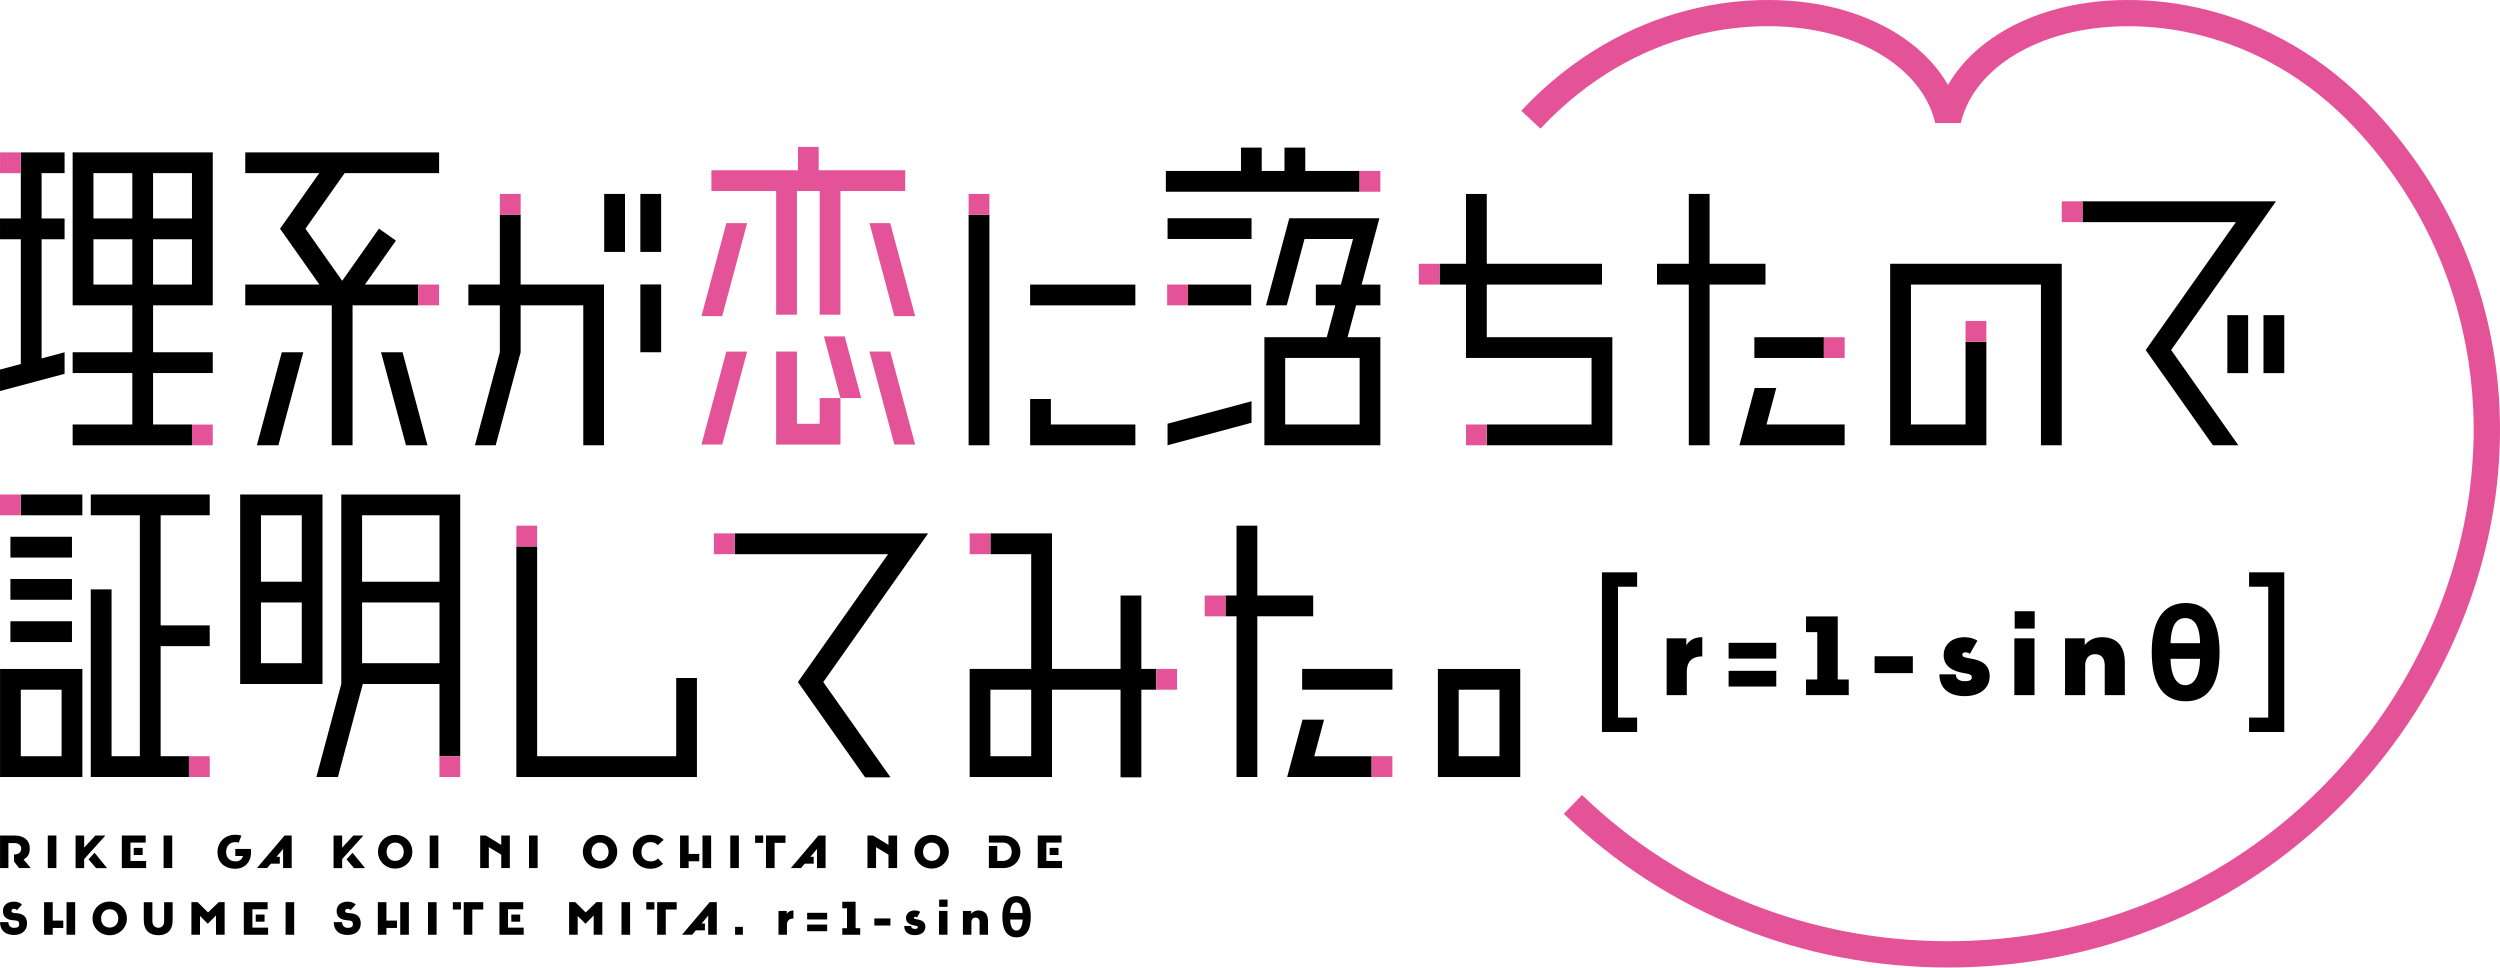
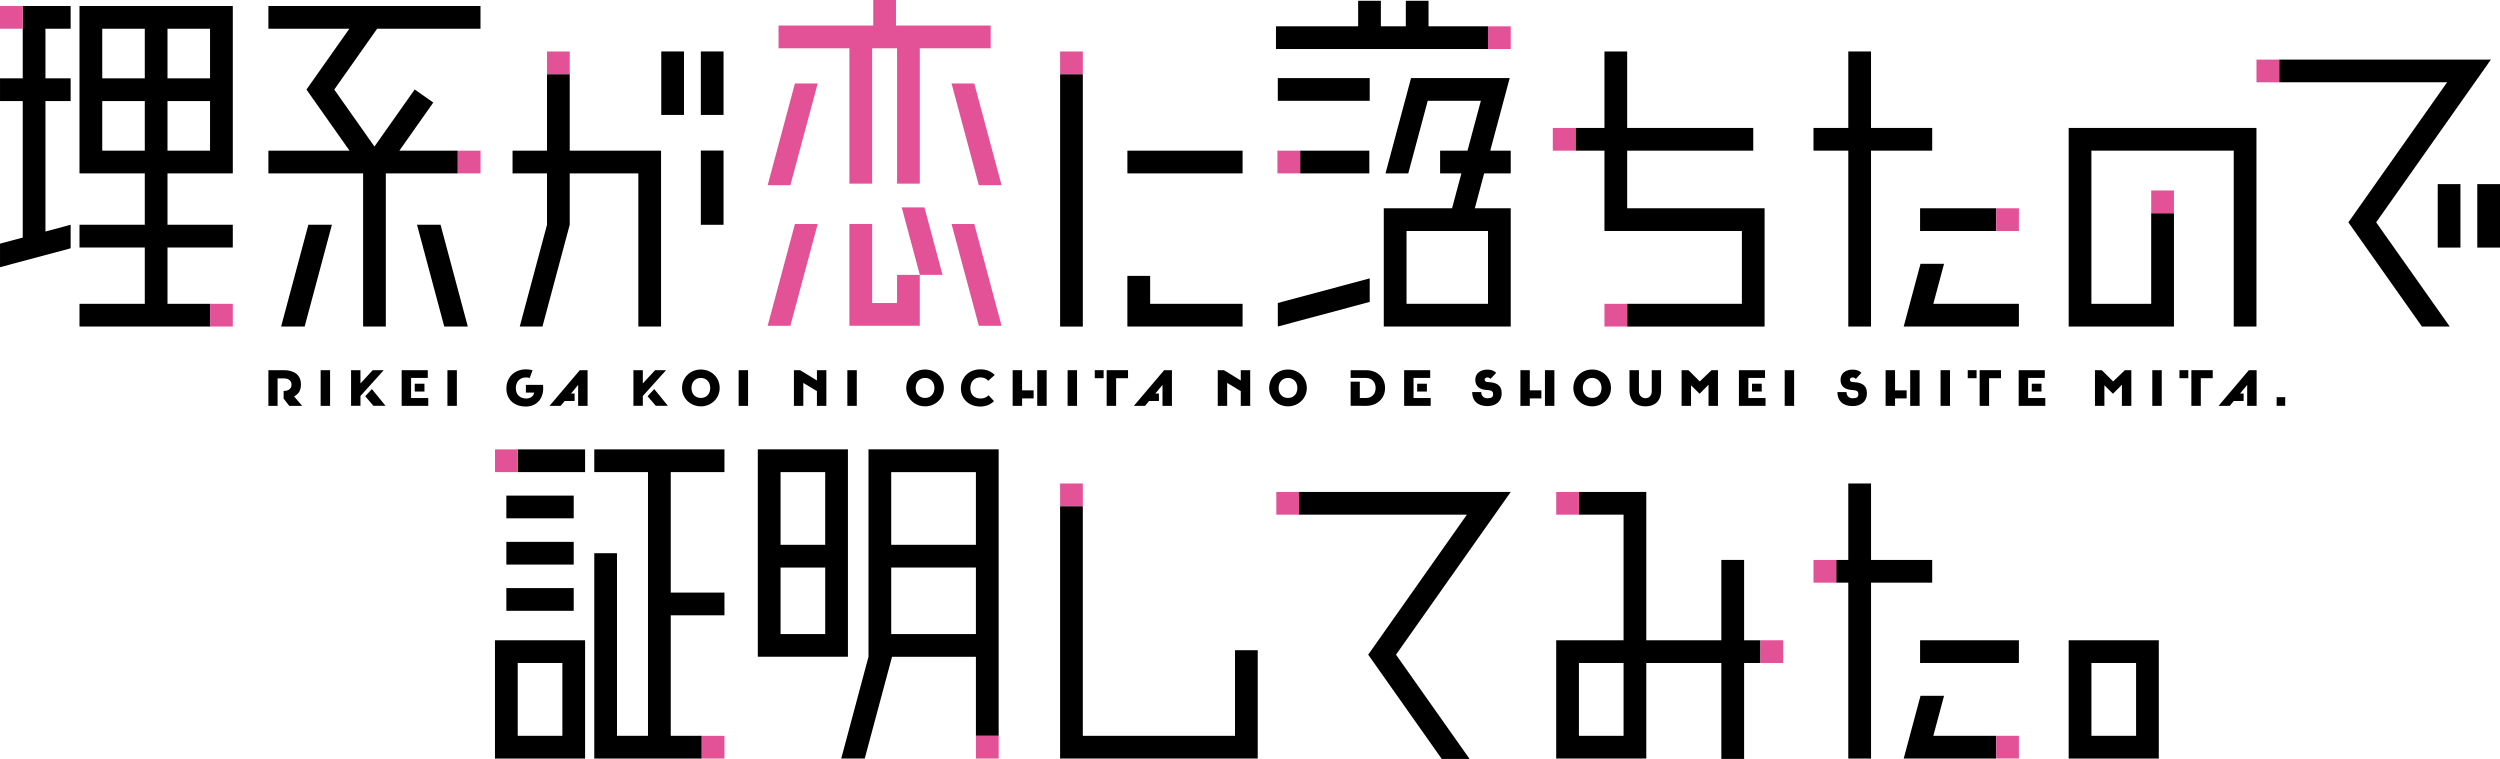
- <svg xmlns="http://www.w3.org/2000/svg" version="1.1" id="레이어_1" x="0px" y="0px" viewBox="0 0 720 278.631" enable-background="new 0 0 720 278.631" xml:space="preserve">
-   <path d="M0.012,240.625h4.145c2.777,0,4.422,1.395,4.422,3.685c0,1.645-0.592,2.579-1.803,3.224l2.106,2.474H5.499L4.026,248.1  v-2.027h0.132c1.29,0,1.948-0.711,1.948-1.671c0-0.869-0.645-1.606-1.948-1.606H2.42v7.212H0.012V240.625z" />
-   <rect x="13.765" y="240.626" width="2.474" height="9.383" />
-   <path d="M21.766,240.633h2.474v3.474l3.224-3.474h2.895l-6.119,6.777v2.606h-2.474V240.633z M25.491,247.489l1.75-1.895l3.593,4.422  h-3.172L25.491,247.489z" />
-   <path d="M35.084,240.626h6.869v2.04h-4.382v5.29h4.514v2.053h-7.001V240.626z M38.519,244.193h2.566v2.053h-2.566V244.193z" />
-   <rect x="47.112" y="240.626" width="2.487" height="9.383" />
-   <path d="M62.639,245.435c0-2.921,2.106-5.027,5.145-5.027c0.645,0,1.211,0.079,1.737,0.237l-0.75,2.04  c-0.29-0.105-0.605-0.158-0.961-0.158c-1.553,0-2.685,1.04-2.685,2.842c0,1.763,1.132,2.711,2.777,2.711  c1.013,0,1.882-0.579,2.053-1.553h-2.185v-2.04h4.501c0.039,0.382,0.039,0.697,0.039,1.04c-0.039,2.816-1.895,4.672-4.54,4.672  C64.732,250.199,62.639,248.396,62.639,245.435" />
-   <polygon points="84.004,240.625 84.004,250.008 81.53,250.008 81.53,244.494 79.635,246.758 80.583,246.758 80.583,248.732   77.99,248.732 76.924,250.008 73.99,250.008 81.951,240.625 " />
-   <path d="M96.067,240.633h2.474v3.474l3.224-3.474h2.895l-6.119,6.777v2.606h-2.474V240.633z M99.791,247.489l1.75-1.895l3.593,4.422  h-3.172L99.791,247.489z" />
-   <path d="M108.868,245.331c0-2.869,2.224-4.882,4.948-4.882c2.711,0,4.935,2.013,4.935,4.882c0,2.737-2.224,4.817-4.935,4.817  C111.092,250.148,108.868,248.068,108.868,245.331 M116.277,245.331c0-1.632-1.053-2.671-2.461-2.671s-2.474,1.04-2.474,2.671  c0,1.592,1.04,2.606,2.474,2.606C115.238,247.937,116.277,246.923,116.277,245.331" />
-   <rect x="123.755" y="240.626" width="2.487" height="9.383" />
-   <polygon points="146.834,240.625 146.834,250.008 144.36,250.008 144.36,246.152 140.781,243.981 140.781,250.008 138.294,250.008   138.294,240.625 139.912,240.625 144.36,243.336 144.36,240.625 " />
-   <rect x="152.351" y="240.626" width="2.487" height="9.383" />
-   <path d="M167.865,245.331c0-2.869,2.224-4.882,4.948-4.882c2.711,0,4.948,2.013,4.948,4.882c0,2.737-2.237,4.817-4.948,4.817  C170.089,250.148,167.865,248.068,167.865,245.331 M175.274,245.331c0-1.632-1.053-2.671-2.461-2.671s-2.474,1.04-2.474,2.671  c0,1.592,1.04,2.606,2.474,2.606S175.274,246.923,175.274,245.331" />
-   <path d="M182.241,245.435c0-2.921,2.106-5.027,5.119-5.027c1.658,0,2.869,0.553,3.777,1.474l-1.698,1.527  c-0.553-0.592-1.211-0.882-2.092-0.882c-1.513,0-2.619,1.04-2.619,2.842c0,1.763,1.105,2.711,2.711,2.711  c0.816,0,1.513-0.29,2.079-0.842l1.434,1.527c-0.908,0.895-2.092,1.434-3.593,1.434  C184.347,250.199,182.241,248.199,182.241,245.435" />
-   <path d="M195.857,240.626h2.474v5.303h3.053v2.119h-3.053v1.961h-2.474V240.626z M202.319,240.626h2.487v9.383h-2.487V240.626z" />
-   <rect x="210.32" y="240.626" width="2.474" height="9.383" />
-   <path d="M217.467,240.625h2.329v2.119h-2.329V240.625z M220.599,240.625h5.619v2.119h-3.132v7.264h-2.487V240.625z" />
-   <polygon points="237.767,240.625 237.767,250.008 235.293,250.008 235.293,244.494 233.398,246.758 234.346,246.758   234.346,248.732 231.753,248.732 230.687,250.008 227.753,250.008 235.714,240.625 " />
-   <polygon points="258.367,240.625 258.367,250.008 255.879,250.008 255.879,246.152 252.3,243.981 252.3,250.008 249.826,250.008   249.826,240.625 251.444,240.625 255.879,243.336 255.879,240.625 " />
-   <path d="M263.367,245.331c0-2.869,2.224-4.882,4.948-4.882c2.711,0,4.948,2.013,4.948,4.882c0,2.737-2.237,4.817-4.948,4.817  C265.591,250.148,263.367,248.068,263.367,245.331 M270.776,245.331c0-1.632-1.053-2.671-2.461-2.671s-2.474,1.04-2.474,2.671  c0,1.592,1.04,2.606,2.474,2.606C269.75,247.937,270.776,246.923,270.776,245.331" />
-   <path d="M284.795,243.654h2.408v4.29h1.645c1.474,0,2.527-1,2.527-2.619c0-1.632-1.066-2.658-2.5-2.658h-4.08v-2.04h4.08  c2.921,0,4.988,1.908,4.988,4.698c0,2.724-2.079,4.698-5.014,4.685l-4.053-0.013V243.654z" />
-   <path d="M298.872,240.626h6.856v2.04h-4.382v5.29h4.514v2.053h-6.988V240.626z M302.294,244.193h2.553v2.053h-2.553V244.193z" />
-   <path d="M397.268,62.851h-5.751h-0.237h-13.976h-4.382h-1.605l-6.712,25.083h5.975l5.119-19.095h13.976l-3.514,13.12h-7.198v5.974  h5.606l-2.461,9.172h-17.963v31.136h33.4V97.105h-9.449l2.461-9.172h6.988v-5.974h-5.395L397.268,62.851z M391.57,122.254h-21.437  v-19.161h21.437V122.254z" />
-   <path d="M20.924,87.933h17.187v13.515H20.924v5.988h17.187v14.818H20.924v5.988h34.373v-5.988H44.085v-14.818h17.187v-5.988H44.085  V87.933h17.187V43.887H20.924V87.933z M26.912,68.904h11.199v13.054H26.912V68.904z M44.085,68.904h11.199v13.054H44.085V68.904z   M55.284,62.916H44.085V49.862h11.199V62.916z M38.111,62.916H26.912V49.862h11.199V62.916z" />
-   <polygon points="5.993,46.879 5.993,49.866 5.993,62.92 0.005,62.92 0.005,68.908 5.993,68.908 5.993,104.834 0.005,106.427   0.005,112.625 18.6,107.651 18.6,101.452 11.981,103.229 11.981,68.908 18.6,68.908 18.6,62.92 11.981,62.92 11.981,49.866   18.6,49.866 18.6,43.891 5.993,43.891 " />
-   <polygon points="70.638,49.87 91.93,49.87 80.652,65.872 91.996,81.953 70.638,81.953 70.638,87.941 95.549,87.941 95.549,128.236   101.537,128.236 101.537,87.941 120.474,87.941 120.474,81.953 105.103,81.953 114.026,69.294 109.143,65.846 98.55,80.874   87.969,65.872 99.247,49.87 126.462,49.87 126.462,43.882 70.638,43.882 " />
-   <rect x="278.962" y="61.837" width="5.988" height="66.404" />
-   <rect x="296.675" y="81.959" width="30.307" height="5.988" />
-   <rect x="505.258" y="97.119" width="20.016" height="5.975" />
-   <polygon points="391.565,49.233 375.918,49.233 375.918,42.508 369.93,42.508 369.93,49.233 363.376,49.233 363.376,42.508   357.402,42.508 357.402,49.233 335.767,49.233 335.767,55.221 391.565,55.221 " />
-   <polygon points="326.986,122.255 302.653,122.255 302.653,114.912 296.679,114.912 296.679,128.243 326.986,128.243 " />
-   <polygon points="143.955,101.452 136.783,128.232 142.758,128.232 149.943,101.452 149.943,87.937 167.985,87.937 167.985,128.232   173.96,128.232 173.96,81.949 149.943,81.949 149.943,61.828 143.955,61.828 143.955,81.949 134.888,81.949 134.888,87.937   143.955,87.937 " />
-   <rect x="184.422" y="81.919" width="5.988" height="19.529" />
-   <rect x="184.422" y="55.85" width="5.988" height="16.7" />
-   <rect x="174.012" y="55.85" width="5.988" height="16.7" />
-   <rect x="651.884" y="90.763" width="5.988" height="16.7" />
-   <rect x="641.475" y="90.763" width="5.988" height="16.7" />
-   <polygon points="428.19,81.955 461.366,81.955 461.366,75.967 428.19,75.967 428.19,55.859 422.202,55.859 422.202,75.967   414.596,75.967 414.596,81.955 422.202,81.955 422.202,103.089 458.365,103.089 458.365,122.25 428.19,122.25 428.19,128.238   464.353,128.238 464.353,97.115 428.19,97.115 " />
-   <polygon points="486.375,128.238 492.362,128.238 492.362,81.955 508.457,81.955 508.457,75.967 492.362,75.967 492.362,55.846   486.375,55.846 486.375,75.967 477.215,75.967 477.215,81.955 486.375,81.955 " />
-   <polygon points="544.367,128.238 572.069,128.238 572.069,98.418 566.081,98.418 566.081,122.25 550.355,122.25 550.355,81.955   587.795,81.955 587.795,128.238 593.782,128.238 593.782,75.967 544.367,75.967 " />
-   <polygon points="109.741,101.452 116.913,128.232 123.111,128.232 115.939,101.452 " />
-   <polygon points="73.983,128.238 80.181,128.238 87.354,101.457 81.155,101.457 " />
-   <rect x="336.259" y="62.851" width="24.188" height="5.975" />
-   <rect x="342.142" y="81.959" width="18.2" height="5.988" />
-   <polygon points="360.441,115.56 336.253,122.034 336.253,128.233 360.441,121.758 " />
-   <polygon points="655.476,57.987 599.757,57.987 599.757,63.974 643.934,63.974 617.957,100.809 637.315,128.234 644.645,128.234   625.287,100.809 " />
-   <polygon points="511.569,111.735 505.371,111.735 500.949,128.238 507.147,128.238 531.256,128.238 531.256,122.25 508.753,122.25   " />
-   <polygon fill="#E45298" points="237.294,96.89 242.044,114.642 248.032,114.642 243.281,96.89 " />
-   <polygon fill="#E45298" points="223.527,90.632 229.515,90.632 229.515,55.009 236.068,55.009 236.068,90.632 242.043,90.632   242.043,55.009 260.704,55.009 260.704,49.034 235.779,49.034 235.779,42.309 229.804,42.309 229.804,49.034 204.88,49.034   204.88,55.009 223.527,55.009 " />
-   <polygon fill="#E45298" points="236.067,122.053 229.514,122.053 229.514,101.247 223.526,101.247 223.526,128.04 242.055,128.04   242.055,114.644 236.067,114.644 " />
-   <polygon fill="#E45298" points="202.016,91.051 207.991,91.051 215.176,64.271 209.188,64.271 " />
-   <polygon fill="#E45298" points="250.404,64.267 257.576,91.047 263.563,91.047 256.391,64.267 " />
-   <polygon fill="#E45298" points="202.016,128.034 207.991,128.034 215.176,101.254 209.188,101.254 " />
-   <polygon fill="#E45298" points="250.404,101.25 257.576,128.03 263.563,128.03 256.391,101.25 " />
-   <rect x="55.298" y="122.267" fill="#E45298" width="5.975" height="5.975" />
-   <rect x="0.013" y="43.887" fill="#E45298" width="5.975" height="5.988" />
-   <rect x="120.465" y="81.945" fill="#E45298" width="5.988" height="5.988" />
-   <rect x="143.955" y="55.849" fill="#E45298" width="5.988" height="5.988" />
-   <rect x="278.962" y="55.849" fill="#E45298" width="5.988" height="5.988" />
-   <rect x="336.141" y="81.945" fill="#E45298" width="5.988" height="5.988" />
-   <rect x="391.557" y="49.23" fill="#E45298" width="5.988" height="5.988" />
-   <rect x="408.612" y="75.971" fill="#E45298" width="5.988" height="5.988" />
-   <rect x="422.206" y="122.254" fill="#E45298" width="5.988" height="5.988" />
-   <rect x="525.274" y="97.119" fill="#E45298" width="5.988" height="5.975" />
-   <rect x="566.082" y="92.434" fill="#E45298" width="5.988" height="5.975" />
-   <rect x="593.784" y="57.981" fill="#E45298" width="5.975" height="5.988" />
-   <path d="M0.013,223.782h23.714v-31.123H0.013V223.782z M5.988,198.633h11.752v19.161H5.988V198.633z" />
-   <path d="M414.113,223.782h23.714v-31.123h-23.714V223.782z M420.101,198.633h11.752v19.161h-11.752V198.633z" />
-   <rect x="3" y="178.92" width="17.726" height="5.988" />
-   <rect x="3" y="166.747" width="17.726" height="5.988" />
-   <rect x="3" y="154.588" width="17.726" height="5.988" />
-   <rect x="5.988" y="142.415" width="17.726" height="5.988" />
-   <polygon points="26.142,148.397 40.276,148.397 40.276,217.789 32.13,217.789 32.13,169.742 26.142,169.742 26.142,223.777   54.409,223.777 54.409,217.789 46.263,217.789 46.263,186.087 60.397,186.087 60.397,180.112 46.263,180.112 46.263,148.397   60.397,148.397 60.397,142.41 26.142,142.41 " />
-   <path d="M92.882,142.415H69.168v54.574h23.714V142.415z M86.907,167.537H75.156v-19.134h11.752V167.537z M75.156,173.511h11.752  v17.489H75.156V173.511z" />
-   <polygon points="194.743,217.794 154.697,217.794 154.697,157.378 148.71,157.378 148.71,223.782 200.717,223.782 200.717,195.265   194.743,195.265 " />
-   <path d="M328.704,171.511h-5.988v21.135h-19.74v-39.032h-17.739v5.988h11.752v33.044h-0.763h-16.963v31.136h23.714v-25.148h19.74  v25.24h5.988v-25.24h4.303v-5.988h-4.303V171.511z M296.989,217.794h-11.752v-19.161h10.988h0.763V217.794z" />
-   <path d="M98.291,167.537v5.974v17.503v5.975l-7.172,26.793h6.198l7.172-26.793h22.082v20.806h5.974v-75.379H98.291V167.537z   M104.278,173.511h22.293v17.489h-22.293V173.511z M126.571,167.537h-22.293v-19.134h22.293V167.537z" />
-   <polygon points="211.586,153.616 211.586,159.604 255.763,159.604 229.786,196.438 249.144,223.864 256.461,223.864   237.103,196.438 267.305,153.616 " />
-   <polygon points="378.202,177.492 378.202,171.505 362.108,171.505 362.108,151.396 356.12,151.396 356.12,171.505 352.949,171.505   352.949,177.492 356.12,177.492 356.12,223.775 362.108,223.775 362.108,177.492 " />
-   <rect x="375.015" y="192.646" width="26.004" height="5.988" />
-   <polygon points="381.321,207.273 375.123,207.273 370.701,223.775 376.899,223.775 395.034,223.775 395.034,217.801   378.505,217.801 " />
-   <rect y="142.415" fill="#E45298" width="5.988" height="5.988" />
-   <rect x="54.416" y="217.794" fill="#E45298" width="5.988" height="5.988" />
-   <rect x="126.558" y="217.794" fill="#E45298" width="5.988" height="5.988" />
-   <rect x="148.719" y="151.39" fill="#E45298" width="5.975" height="5.988" />
-   <rect x="205.596" y="153.614" fill="#E45298" width="5.988" height="5.988" />
-   <rect x="333.009" y="192.646" fill="#E45298" width="5.975" height="5.988" />
-   <rect x="279.264" y="153.614" fill="#E45298" width="5.975" height="5.988" />
-   <rect x="346.958" y="171.511" fill="#E45298" width="5.988" height="5.988" />
-   <rect x="395.018" y="217.781" fill="#E45298" width="5.988" height="5.988" />
-   <path d="M0.012,265.575h2.395c0,0.974,0.645,1.645,1.605,1.645c1.105,0,1.513-0.316,1.513-1.066s-0.382-1.053-1.513-1.105  c-1.974-0.092-3.171-0.895-3.171-2.724c0-1.645,1.329-2.645,3.171-2.645c1.316,0,2.04,0.526,2.316,0.842l-1.474,1.606  c-0.316-0.303-0.487-0.395-0.842-0.395c-0.421,0-0.724,0.25-0.724,0.592c0,0.395,0.276,0.618,1.079,0.645  c1.895,0.079,3.422,0.697,3.422,2.987c0,2.106-1.579,3.316-3.777,3.316C1.446,269.273,0.012,267.851,0.012,265.575" />
-   <path d="M12.699,259.827h2.487v5.303h3.04v2.119h-3.04v1.961h-2.487V259.827z M19.161,259.827h2.487v9.383h-2.487V259.827z" />
-   <path d="M26.647,264.53c0-2.869,2.224-4.882,4.948-4.882c2.711,0,4.948,2.013,4.948,4.882c0,2.737-2.237,4.817-4.948,4.817  C28.871,269.346,26.647,267.267,26.647,264.53 M34.056,264.53c0-1.632-1.053-2.671-2.461-2.671c-1.408,0-2.474,1.04-2.474,2.671  c0,1.592,1.04,2.606,2.474,2.606C33.017,267.136,34.056,266.122,34.056,264.53" />
-   <path d="M41.413,265.064v-5.238h2.474v5.527c0,1.105,0.724,1.842,1.763,1.842c0.947,0,1.619-0.737,1.619-1.842v-5.527h2.448v5.238  c0,2.987-1.711,4.277-4.093,4.277C43.189,269.341,41.413,268.051,41.413,265.064" />
-   <polygon points="64.694,259.823 64.694,269.206 62.206,269.206 62.206,263.652 59.851,266.034 57.6,263.81 57.6,269.206   55.126,269.206 55.126,259.823 56.916,259.823 59.903,262.784 62.996,259.823 " />
-   <path d="M70.221,259.827h6.856v2.04h-4.382v5.29h4.514v2.053h-6.988V259.827z M73.642,263.393h2.553v2.053h-2.553V263.393z" />
-   <rect x="82.249" y="259.827" width="2.474" height="9.383" />
-   <path d="M96.121,265.575h2.395c0,0.974,0.645,1.645,1.605,1.645c1.105,0,1.513-0.316,1.513-1.066s-0.382-1.053-1.513-1.105  c-1.974-0.092-3.171-0.895-3.171-2.724c0-1.645,1.329-2.645,3.171-2.645c1.316,0,2.04,0.526,2.316,0.842l-1.474,1.606  c-0.316-0.303-0.487-0.395-0.842-0.395c-0.421,0-0.724,0.25-0.724,0.592c0,0.395,0.276,0.618,1.079,0.645  c1.895,0.079,3.422,0.697,3.422,2.987c0,2.106-1.579,3.316-3.777,3.316C97.555,269.273,96.121,267.851,96.121,265.575" />
-   <path d="M108.819,259.827h2.474v5.303h3.04v2.119h-3.04v1.961h-2.474V259.827z M115.267,259.827h2.487v9.383h-2.487V259.827z" />
-   <rect x="123.268" y="259.827" width="2.474" height="9.383" />
-   <path d="M130.421,259.823h2.329v2.119h-2.329V259.823z M133.554,259.823h5.619v2.119h-3.145v7.264h-2.474V259.823z" />
-   <path d="M143.837,259.827h6.856v2.04h-4.382v5.29h4.514v2.053h-6.988V259.827z M147.258,263.393h2.553v2.053h-2.553V263.393z" />
-   <polygon points="173.467,259.823 173.467,269.206 170.98,269.206 170.98,263.652 168.624,266.034 166.374,263.81 166.374,269.206   163.9,269.206 163.9,259.823 165.69,259.823 168.677,262.784 171.77,259.823 " />
-   <rect x="178.987" y="259.827" width="2.474" height="9.383" />
-   <path d="M186.134,259.823h2.329v2.119h-2.329V259.823z M189.266,259.823h5.619v2.119h-3.145v7.264h-2.474V259.823z" />
-   <polygon points="206.435,259.823 206.435,269.206 203.961,269.206 203.961,263.692 202.066,265.968 203.014,265.968   203.014,267.929 200.421,267.929 199.355,269.206 196.421,269.206 204.382,259.823 " />
-   <rect x="211.702" y="266.933" width="2.25" height="2.277" />
-   <path d="M224.209,262.347h2.382v0.842c0.355-0.605,0.961-0.974,1.921-0.974v2.316c-1.395,0-1.869,0.803-1.869,1.829v2.843h-2.435  V262.347z" />
-   <path d="M232.455,262.893h5.764v1.908h-5.764V262.893z M232.455,266.275h5.764v1.908h-5.764V266.275z" />
-   <polygon points="242.581,267.318 243.937,267.318 243.937,261.594 242.581,261.594 242.581,259.699 246.411,259.699   246.411,267.318 247.74,267.318 247.74,269.214 242.581,269.214 " />
-   <rect x="251.813" y="264.511" width="4.619" height="2.04" />
-   <path d="M260.422,266.693h1.987c0,0.553,0.408,0.829,1.066,0.829c0.684,0,0.855-0.184,0.855-0.461c0-0.276-0.158-0.395-0.882-0.5  c-1.434-0.224-2.514-0.842-2.514-2.171c0-1.25,0.947-2.185,2.527-2.185c0.566,0,1.132,0.145,1.553,0.421l-0.908,1.592  c-0.145-0.118-0.342-0.171-0.526-0.171c-0.263,0-0.382,0.092-0.382,0.276c0,0.276,0.289,0.342,0.934,0.461  c1.408,0.211,2.369,0.75,2.369,2.158c0,1.408-1.158,2.382-3.027,2.382C261.659,269.325,260.422,268.457,260.422,266.693" />
-   <path d="M270.434,262.34h2.435v6.856h-2.435V262.34z M270.474,259.076h2.421v2.092h-2.421V259.076z" />
-   <path d="M277.323,262.347h2.382v0.829c0.382-0.526,1.092-0.961,2.079-0.961c1.777,0,2.764,1.026,2.764,3.119v3.869h-2.421v-3.553  c0-0.961-0.461-1.382-1.171-1.382c-0.711,0-1.197,0.474-1.197,1.382v3.553h-2.435V262.347z" />
-   <path d="M296.863,264.017c0,3.961-1.434,5.935-4.093,5.935c-2.658,0-4.093-1.974-4.093-5.948c0-3.316,1.092-5.922,4.093-5.922  c3,0,4.093,2.606,4.093,5.922V264.017z M292.717,259.898c-1.342,0-1.724,1.421-1.777,3.027h3.579  C294.481,261.319,294.073,259.898,292.717,259.898 M290.941,264.819c0.026,1.842,0.605,3.198,1.777,3.198  c1.184,0,1.763-1.355,1.803-3.198H290.941z" />
-   <path d="M479.995,183.838h5.672v2.014c0.842-1.461,2.29-2.342,4.593-2.342v5.54c-3.33,0-4.461,1.908-4.461,4.343v6.804h-5.803  V183.838z" />
-   <path d="M497.836,185.131h13.726v4.54h-13.726V185.131z M497.836,193.198h13.726v4.527h-13.726V193.198z" />
-   <polygon points="520.135,195.691 523.372,195.691 523.372,182.057 520.135,182.057 520.135,177.53 529.268,177.53 529.268,195.691   532.439,195.691 532.439,200.192 520.135,200.192 " />
-   <rect x="539.881" y="189" width="11.015" height="4.856" />
-   <path d="M558.552,194.2h4.724c0,1.329,0.974,1.974,2.566,1.974c1.619,0,2.04-0.447,2.04-1.092c0-0.658-0.395-0.947-2.106-1.197  c-3.435-0.526-6.001-2.013-6.001-5.185c0-2.987,2.277-5.185,6.027-5.185c1.329,0,2.685,0.329,3.698,1l-2.171,3.79  c-0.329-0.289-0.816-0.421-1.263-0.421c-0.619,0-0.908,0.224-0.908,0.684c0,0.645,0.711,0.803,2.237,1.066  c3.369,0.513,5.632,1.816,5.632,5.145c0,3.369-2.75,5.711-7.185,5.711C561.5,200.49,558.552,198.411,558.552,194.2" />
-   <path d="M580.137,183.842h5.803v16.358h-5.803V183.842z M580.229,176.038h5.764v4.988h-5.764V176.038z" />
-   <path d="M594.73,183.838h5.672v1.974c0.908-1.263,2.619-2.303,4.948-2.303c4.251,0,6.606,2.461,6.606,7.448v9.238h-5.79v-8.488  c0-2.303-1.066-3.303-2.79-3.303c-1.684,0-2.843,1.132-2.843,3.303v8.488h-5.803V183.838z" />
-   <path d="M639.232,187.825c0,9.449-3.435,14.147-9.751,14.147c-6.343,0-9.778-4.698-9.778-14.186c0-7.896,2.619-14.12,9.778-14.12  c7.159,0,9.751,6.225,9.751,14.12V187.825z M629.349,178.008c-3.198,0-4.106,3.369-4.237,7.225h8.514  C633.56,181.377,632.587,178.008,629.349,178.008 M625.112,189.733c0.066,4.409,1.461,7.606,4.237,7.606  c2.829,0,4.211-3.198,4.277-7.606H625.112z" />
-   <polygon points="471.494,210.813 461.36,210.813 461.36,164.833 471.494,164.833 471.494,168.978 465.979,168.978 465.979,206.668   471.494,206.668 " />
-   <polygon points="647.735,164.831 657.868,164.831 657.868,210.812 647.735,210.812 647.735,206.666 653.249,206.666   653.249,168.977 647.735,168.977 " />
-   <path fill="#E45298" d="M561.033,278.631c-41.822,0-81.117-15.713-110.661-44.243l5.251-5.435  c28.123,27.162,65.562,42.111,105.41,42.111c31.399,0,61.259-9.159,86.368-26.504c23.359-16.147,41.717-38.492,53.087-64.654  c21.793-50.165,13.331-104.91-22.082-142.85C651.046,7.749,616.08,4.078,594.459,9.855c-15.871,4.224-26.991,13.792-29.741,25.583  h-7.37c-2.75-11.791-13.87-21.358-29.741-25.596c-21.635-5.764-56.587-2.093-83.946,27.214l-5.527-5.159  c29.649-31.755,67.773-35.663,91.421-29.36c14.463,3.856,25.622,11.752,31.478,21.911c5.856-10.159,17.016-18.055,31.478-21.911  c23.648-6.304,61.772-2.395,91.421,29.36c37.505,40.177,46.507,98.054,23.49,151.022c-11.936,27.451-31.202,50.915-55.732,67.865  C625.318,268.998,593.972,278.631,561.033,278.631" />
+ <svg xmlns="http://www.w3.org/2000/svg" version="1.1" id="레이어_1" x="0px" y="0px" viewBox="0 0 720 218.566" enable-background="new 0 0 720 218.566" xml:space="preserve">
+   <path d="M142.551,218.467h25.955v-34.071h-25.955V218.467z M149.105,190.938h12.859v20.974h-12.859V190.938z" />
+   <path d="M595.777,218.467h25.955v-34.071h-25.955V218.467z M602.332,190.938h12.859v20.974h-12.859V190.938z" />
+   <rect x="145.828" y="169.369" width="19.401" height="6.542" />
+   <rect x="145.828" y="156.057" width="19.401" height="6.542" />
+   <rect x="145.828" y="142.734" width="19.401" height="6.542" />
+   <rect x="149.105" y="129.423" width="19.401" height="6.542" />
+   <polygon points="171.153,135.964 186.621,135.964 186.621,211.911 177.695,211.911 177.695,159.322 171.153,159.322   171.153,218.465 202.101,218.465 202.101,211.911 193.175,211.911 193.175,177.209 208.644,177.209 208.644,170.666   193.175,170.666 193.175,135.964 208.644,135.964 208.644,129.422 171.153,129.422 " />
+   <path d="M244.203,129.411h-25.955v59.728h25.955V129.411z M237.66,156.904h-12.859v-20.938h12.859V156.904z M224.802,163.458h12.859  v19.151h-12.859V163.458z" />
+   <polygon points="355.681,211.916 311.851,211.916 311.851,145.789 305.308,145.789 305.308,218.458 362.224,218.458 362.224,187.26   355.681,187.26 " />
+   <path d="M502.302,161.257h-6.555v23.143H474.13v-42.722h-19.401v6.542h12.859v36.18h-0.834h-18.567v34.059h25.943v-27.516h21.617  v27.624h6.555v-27.624h4.707v-6.542h-4.707V161.257z M467.588,211.916h-12.859v-20.974h12.024h0.834V211.916z" />
+   <path d="M250.126,156.904v6.554v19.139v6.554l-7.853,29.316h6.769l7.865-29.316h24.156v22.761h6.554v-82.501h-37.491V156.904z   M256.668,163.458h24.394v19.151h-24.394V163.458z M281.062,156.904h-24.394v-20.938h24.394V156.904z" />
+   <polygon points="374.116,141.676 374.116,148.218 422.463,148.218 394.041,188.546 415.217,218.564 423.237,218.564   402.049,188.546 435.095,141.676 " />
+   <polygon points="556.474,167.808 556.474,161.265 538.86,161.265 538.86,139.243 532.306,139.243 532.306,161.265 528.827,161.265   528.827,167.808 532.306,167.808 532.306,218.467 538.86,218.467 538.86,167.808 " />
+   <rect x="552.983" y="184.396" width="28.458" height="6.542" />
+   <polygon points="559.886,200.4 553.105,200.4 548.267,218.467 555.047,218.467 555.047,218.455 574.889,218.455 574.889,211.912   556.799,211.912 " />
+   <path d="M434.791,22.492h-6.304h-0.251h-15.301h-4.79h-1.764l-7.353,27.445h6.555l5.601-20.902h15.302l-3.849,14.36h-7.889v6.542  h6.137l-2.693,10.046h-19.663v34.059h36.561V59.983h-10.344l2.693-10.046h7.651v-6.542h-5.899L434.791,22.492z M428.546,87.499  h-23.464V66.525h23.464V87.499z" />
+   <path d="M22.893,49.937h18.805v14.789H22.893v6.554h18.805v16.219H22.893v6.542h37.61v-6.542H48.24V71.28h18.805v-6.554H48.24  V49.937h18.805V1.733H22.893V49.937z M29.447,29.106h12.251v14.288H29.447V29.106z M48.24,29.106h12.251v14.288H48.24V29.106z   M60.491,22.563H48.24V8.275h12.251V22.563z M41.698,22.563H29.447V8.275h12.251V22.563z" />
+   <polygon points="6.546,5.001 6.546,8.279 6.546,22.555 0.004,22.555 0.004,29.109 6.546,29.109 6.546,68.424 0.004,70.175   0.004,76.956 20.346,71.51 20.346,64.729 13.088,66.672 13.088,29.109 20.346,29.109 20.346,22.555 13.088,22.555 13.088,8.279   20.346,8.279 20.346,1.724 6.546,1.724 " />
+   <polygon points="77.297,8.275 100.607,8.275 88.26,25.793 100.666,43.394 77.297,43.394 77.297,49.937 104.575,49.937   104.575,94.042 111.117,94.042 111.117,49.937 131.841,49.937 131.841,43.394 115.014,43.394 124.786,29.535 119.435,25.769   107.84,42.203 96.269,25.793 108.615,8.275 138.383,8.275 138.383,1.733 77.297,1.733 " />
+   <rect x="305.313" y="21.372" width="6.543" height="72.682" />
+   <rect x="324.69" y="43.394" width="33.177" height="6.542" />
+   <rect x="552.983" y="59.983" width="21.904" height="6.542" />
+   <polygon points="428.544,7.577 411.419,7.577 411.419,0.224 404.877,0.224 404.877,7.577 397.691,7.577 397.691,0.224   391.149,0.224 391.149,7.577 367.481,7.577 367.481,14.119 428.544,14.119 " />
+   <polygon points="357.863,87.499 331.241,87.499 331.241,79.455 324.686,79.455 324.686,94.041 357.863,94.041 " />
+   <polygon points="157.54,64.73 149.687,94.046 156.229,94.046 164.082,64.73 164.082,49.942 183.841,49.942 183.841,94.046   190.383,94.046 190.383,43.387 164.082,43.387 164.082,21.365 157.54,21.365 157.54,43.387 147.613,43.387 147.613,49.942   157.54,49.942 " />
+   <rect x="201.838" y="43.359" width="6.543" height="21.379" />
+   <rect x="201.838" y="14.817" width="6.543" height="18.281" />
+   <rect x="190.445" y="14.817" width="6.543" height="18.281" />
+   <rect x="713.457" y="53.023" width="6.543" height="18.281" />
+   <rect x="702.065" y="53.023" width="6.543" height="18.281" />
+   <polygon points="468.628,43.391 504.939,43.391 504.939,36.848 468.628,36.848 468.628,14.826 462.085,14.826 462.085,36.848   453.743,36.848 453.743,43.391 462.085,43.391 462.085,66.522 501.661,66.522 501.661,87.496 468.628,87.496 468.628,94.05   508.204,94.05 508.204,59.979 468.628,59.979 " />
+   <polygon points="532.31,94.046 538.852,94.046 538.852,43.387 556.477,43.387 556.477,36.845 538.852,36.845 538.852,14.822   532.31,14.822 532.31,36.845 522.288,36.845 522.288,43.387 532.31,43.387 " />
+   <polygon points="595.781,94.046 626.097,94.046 626.097,61.406 619.543,61.406 619.543,87.504 602.323,87.504 602.323,43.387   643.318,43.387 643.318,94.046 649.86,94.046 649.86,36.845 595.781,36.845 " />
+   <polygon points="120.096,64.73 127.949,94.046 134.73,94.046 126.876,64.73 " />
+   <polygon points="80.958,94.046 87.739,94.046 95.592,64.73 88.811,64.73 " />
+   <rect x="368.008" y="22.492" width="26.468" height="6.542" />
+   <rect x="374.443" y="43.394" width="19.925" height="6.542" />
+   <polygon points="394.479,80.17 368.012,87.261 368.012,94.041 394.479,86.951 " />
+   <polygon points="717.386,17.159 656.407,17.159 656.407,23.702 704.766,23.702 676.332,64.029 697.52,94.047 705.529,94.047   684.34,64.029 " />
+   <polygon points="559.886,75.984 553.105,75.984 548.267,94.05 555.047,94.05 555.047,94.038 581.443,94.038 581.443,87.496   556.799,87.496 " />
+   <path d="M77.297,106.611h4.528c3.039,0,4.85,1.525,4.85,4.04c0,1.799-0.644,2.812-1.978,3.515l2.312,2.717h-3.706l-1.621-2.086  v-2.217h0.143c1.418,0,2.133-0.787,2.133-1.835c0-0.953-0.703-1.764-2.133-1.764h-1.883v7.901h-2.645V106.611z" />
+   <rect x="92.345" y="106.614" width="2.717" height="10.272" />
+   <path d="M101.107,106.616h2.705v3.813l3.528-3.813h3.17l-6.697,7.424v2.836h-2.705V106.616z M105.183,114.124l1.918-2.074  l3.933,4.826h-3.48L105.183,114.124z" />
+   <path d="M115.678,106.614h7.52v2.228h-4.803v5.792h4.946v2.252h-7.663V106.614z M119.444,110.511h2.8v2.252h-2.8V110.511z" />
+   <rect x="128.858" y="106.614" width="2.717" height="10.272" />
+   <path d="M145.843,111.878c0-3.194,2.3-5.506,5.637-5.506c0.703,0,1.323,0.095,1.895,0.262l-0.822,2.24  c-0.31-0.119-0.667-0.179-1.049-0.179c-1.704,0-2.943,1.132-2.943,3.11c0,1.919,1.239,2.967,3.051,2.967  c1.096,0,2.05-0.632,2.241-1.704h-2.396v-2.229h4.934c0.048,0.417,0.048,0.763,0.048,1.144c-0.048,3.075-2.085,5.1-4.981,5.1  C148.13,117.085,145.843,115.119,145.843,111.878" />
+   <polygon points="169.225,106.611 169.225,116.884 166.507,116.884 166.507,110.854 164.446,113.333 165.483,113.333 165.483,115.49   162.635,115.49 161.478,116.884 158.261,116.884 166.984,106.611 " />
+   <path d="M182.427,106.616h2.705v3.813l3.528-3.813h3.17l-6.697,7.424v2.836h-2.705V106.616z M186.503,114.124l1.918-2.074  l3.933,4.826h-3.48L186.503,114.124z" />
+   <path d="M196.43,111.762c0-3.146,2.443-5.339,5.422-5.339c2.967,0,5.41,2.193,5.41,5.339c0,2.991-2.443,5.267-5.41,5.267  C198.873,117.029,196.43,114.753,196.43,111.762 M204.545,111.762c0-1.787-1.156-2.92-2.693-2.92c-1.549,0-2.705,1.132-2.705,2.92  c0,1.74,1.132,2.848,2.705,2.848C203.413,114.61,204.545,113.502,204.545,111.762" />
+   <rect x="212.73" y="106.614" width="2.717" height="10.272" />
+   <polygon points="237.992,106.611 237.992,116.884 235.274,116.884 235.274,112.653 231.354,110.282 231.354,116.884   228.649,116.884 228.649,106.611 230.424,106.611 235.274,109.579 235.274,106.611 " />
+   <rect x="244.036" y="106.614" width="2.717" height="10.272" />
+   <path d="M261.001,111.762c0-3.146,2.443-5.339,5.422-5.339c2.967,0,5.41,2.193,5.41,5.339c0,2.991-2.443,5.267-5.41,5.267  C263.444,117.029,261.001,114.753,261.001,111.762 M269.116,111.762c0-1.787-1.156-2.92-2.693-2.92c-1.549,0-2.705,1.132-2.705,2.92  c0,1.74,1.132,2.848,2.705,2.848C267.984,114.61,269.116,113.502,269.116,111.762" />
+   <path d="M276.743,111.878c0-3.194,2.3-5.506,5.601-5.506c1.811,0,3.146,0.608,4.135,1.621l-1.859,1.668  c-0.596-0.655-1.323-0.965-2.288-0.965c-1.657,0-2.872,1.132-2.872,3.11c0,1.919,1.215,2.967,2.979,2.967  c0.894,0,1.656-0.31,2.264-0.93l1.573,1.68c-1.001,0.977-2.288,1.561-3.933,1.561C279.043,117.085,276.743,114.905,276.743,111.878" />
+   <path d="M291.644,106.614h2.717v5.804h3.325v2.324h-3.325v2.145h-2.717V106.614z M298.723,106.614h2.717v10.272h-2.717V106.614z" />
+   <rect x="307.47" y="106.614" width="2.717" height="10.272" />
+   <path d="M315.291,106.611h2.55v2.312h-2.55V106.611z M318.723,106.611h6.149v2.312h-3.432v7.961h-2.717V106.611z" />
+   <polygon points="337.515,106.611 337.515,116.884 334.798,116.884 334.798,110.854 332.736,113.333 333.773,113.333 333.773,115.49   330.925,115.49 329.769,116.884 326.551,116.884 335.274,106.611 " />
+   <polygon points="360.06,106.611 360.06,116.884 357.342,116.884 357.342,112.653 353.422,110.282 353.422,116.884 350.716,116.884   350.716,106.611 352.492,106.611 357.342,109.579 357.342,106.611 " />
+   <path d="M365.525,111.762c0-3.146,2.431-5.339,5.422-5.339c2.967,0,5.41,2.193,5.41,5.339c0,2.991-2.443,5.267-5.41,5.267  C367.957,117.029,365.525,114.753,365.525,111.762 M373.641,111.762c0-1.787-1.156-2.92-2.693-2.92c-1.549,0-2.705,1.132-2.705,2.92  c0,1.74,1.132,2.848,2.705,2.848C372.509,114.61,373.641,113.502,373.641,111.762" />
+   <path d="M388.984,109.927h2.645v4.695h1.787c1.609,0,2.765-1.096,2.765-2.86c0-1.788-1.168-2.908-2.741-2.908h-4.457v-2.24h4.457  c3.205,0,5.458,2.097,5.458,5.148c0,2.979-2.276,5.136-5.482,5.124l-4.433-0.024V109.927z" />
+   <path d="M404.391,106.614h7.508v2.228h-4.803v5.792h4.946v2.252h-7.651V106.614z M408.145,110.511h2.8v2.252h-2.8V110.511z" />
+   <path d="M423.981,112.907h2.621c0,1.073,0.703,1.799,1.752,1.799c1.216,0,1.657-0.346,1.657-1.168s-0.417-1.144-1.657-1.204  c-2.157-0.107-3.468-0.977-3.468-2.979c0-1.799,1.454-2.908,3.468-2.908c1.454,0,2.241,0.584,2.538,0.93l-1.621,1.752  c-0.333-0.334-0.524-0.417-0.918-0.417c-0.453,0-0.775,0.262-0.775,0.644c0,0.429,0.286,0.679,1.168,0.703  c2.073,0.095,3.742,0.763,3.742,3.253c0,2.324-1.728,3.647-4.135,3.647C425.554,116.959,423.981,115.398,423.981,112.907" />
+   <path d="M437.877,106.614h2.705v5.804h3.337v2.324h-3.337v2.145h-2.705V106.614z M444.944,106.614h2.717v10.272h-2.717V106.614z" />
+   <path d="M453.126,111.762c0-3.146,2.431-5.339,5.422-5.339c2.967,0,5.41,2.193,5.41,5.339c0,2.991-2.443,5.267-5.41,5.267  C455.557,117.029,453.126,114.753,453.126,111.762 M461.242,111.762c0-1.787-1.156-2.92-2.693-2.92c-1.549,0-2.705,1.132-2.705,2.92  c0,1.74,1.132,2.848,2.705,2.848C460.11,114.61,461.242,113.502,461.242,111.762" />
+   <path d="M469.294,112.347v-5.732h2.717v6.054c0,1.204,0.786,2.014,1.918,2.014c1.037,0,1.776-0.81,1.776-2.014v-6.054h2.681v5.732  c0,3.277-1.871,4.683-4.492,4.683C471.236,117.031,469.294,115.624,469.294,112.347" />
+   <polygon points="494.775,106.611 494.775,116.884 492.058,116.884 492.058,110.806 489.484,113.404 487.017,110.973   487.017,116.884 484.3,116.884 484.3,106.611 486.266,106.611 489.532,109.853 492.916,106.611 " />
+   <path d="M500.811,106.614h7.519v2.228h-4.802v5.792h4.945v2.252h-7.662V106.614z M504.577,110.511h2.8v2.252h-2.8V110.511z" />
+   <rect x="513.991" y="106.614" width="2.717" height="10.272" />
+   <path d="M529.17,112.907h2.621c0,1.073,0.703,1.799,1.752,1.799c1.216,0,1.657-0.346,1.657-1.168s-0.417-1.144-1.657-1.204  c-2.157-0.107-3.468-0.977-3.468-2.979c0-1.799,1.454-2.908,3.468-2.908c1.454,0,2.241,0.584,2.538,0.93l-1.621,1.752  c-0.333-0.334-0.524-0.417-0.918-0.417c-0.453,0-0.775,0.262-0.775,0.644c0,0.429,0.286,0.679,1.168,0.703  c2.073,0.095,3.742,0.763,3.742,3.253c0,2.324-1.728,3.647-4.135,3.647C530.743,116.959,529.17,115.398,529.17,112.907" />
+   <path d="M543.057,106.614h2.717v5.804h3.337v2.324h-3.337v2.145h-2.717V106.614z M550.135,106.614h2.717v10.272h-2.717V106.614z" />
+   <rect x="558.882" y="106.614" width="2.717" height="10.272" />
+   <path d="M566.707,106.611h2.55v2.312h-2.55V106.611z M570.139,106.611h6.149v2.312h-3.432v7.961h-2.717V106.611z" />
+   <path d="M581.382,106.614h7.52v2.228h-4.803v5.792h4.946v2.252h-7.663V106.614z M585.147,110.511h2.8v2.252h-2.8V110.511z" />
+   <polygon points="613.824,106.611 613.824,116.884 611.107,116.884 611.107,110.806 608.533,113.404 606.067,110.973   606.067,116.884 603.349,116.884 603.349,106.611 605.315,106.611 608.581,109.853 611.965,106.611 " />
+   <rect x="619.862" y="106.614" width="2.717" height="10.272" />
+   <path d="M627.682,106.611h2.55v2.312h-2.55V106.611z M631.115,106.611h6.149v2.312h-3.432v7.961h-2.717V106.611z" />
+   <polygon points="649.907,106.611 649.907,116.884 647.189,116.884 647.189,110.854 645.128,113.333 646.164,113.333 646.164,115.49   643.316,115.49 642.16,116.884 638.943,116.884 647.666,106.611 " />
+   <rect x="655.672" y="114.384" width="2.467" height="2.491" />
+   <rect x="142.563" y="129.423" fill="#E35197" width="6.543" height="6.542" />
+   <rect x="202.1" y="211.924" fill="#E35197" width="6.543" height="6.542" />
+   <rect x="281.074" y="211.924" fill="#E35197" width="6.543" height="6.542" />
+   <rect x="305.313" y="139.243" fill="#E35197" width="6.543" height="6.542" />
+   <rect x="367.579" y="141.685" fill="#E35197" width="6.543" height="6.542" />
+   <rect x="507.019" y="184.396" fill="#E35197" width="6.543" height="6.542" />
+   <rect x="448.186" y="141.685" fill="#E35197" width="6.543" height="6.542" />
+   <rect x="522.285" y="161.265" fill="#E35197" width="6.543" height="6.542" />
+   <rect x="574.899" y="211.912" fill="#E35197" width="6.543" height="6.542" />
+   <polygon fill="#E35197" points="259.699,59.736 264.906,79.161 271.449,79.161 266.241,59.736 " />
+   <polygon fill="#E35197" points="244.632,52.887 251.174,52.887 251.174,13.907 258.36,13.907 258.36,52.887 264.902,52.887   264.902,13.907 285.316,13.907 285.316,7.353 258.038,7.353 258.038,0 251.496,0 251.496,7.353 224.218,7.353 224.218,13.907   244.632,13.907 " />
+   <polygon fill="#E35197" points="258.355,87.276 251.181,87.276 251.181,64.503 244.627,64.503 244.627,93.819 264.898,93.819   264.898,79.161 258.355,79.161 " />
+   <polygon fill="#E35197" points="221.087,53.346 227.63,53.346 235.495,24.03 228.941,24.03 " />
+   <polygon fill="#E35197" points="274.046,24.03 281.9,53.346 288.454,53.346 280.589,24.03 " />
+   <polygon fill="#E35197" points="221.087,93.823 227.63,93.823 235.495,64.508 228.941,64.508 " />
+   <polygon fill="#E35197" points="274.046,64.508 281.9,93.823 288.454,93.823 280.589,64.508 " />
+   <rect x="60.503" y="87.499" fill="#E35197" width="6.543" height="6.542" />
+   <rect y="1.733" fill="#E35197" width="6.543" height="6.542" />
+   <rect x="131.849" y="43.394" fill="#E35197" width="6.543" height="6.542" />
+   <rect x="157.542" y="14.829" fill="#E35197" width="6.543" height="6.542" />
+   <rect x="305.313" y="14.829" fill="#E35197" width="6.543" height="6.542" />
+   <rect x="367.901" y="43.394" fill="#E35197" width="6.543" height="6.542" />
+   <rect x="428.546" y="7.584" fill="#E35197" width="6.543" height="6.542" />
+   <rect x="447.208" y="36.852" fill="#E35197" width="6.543" height="6.542" />
+   <rect x="462.081" y="87.499" fill="#E35197" width="6.543" height="6.542" />
+   <rect x="574.899" y="59.983" fill="#E35197" width="6.543" height="6.542" />
+   <rect x="619.552" y="54.858" fill="#E35197" width="6.543" height="6.542" />
+   <rect x="649.868" y="17.165" fill="#E35197" width="6.543" height="6.542" />
</svg>
